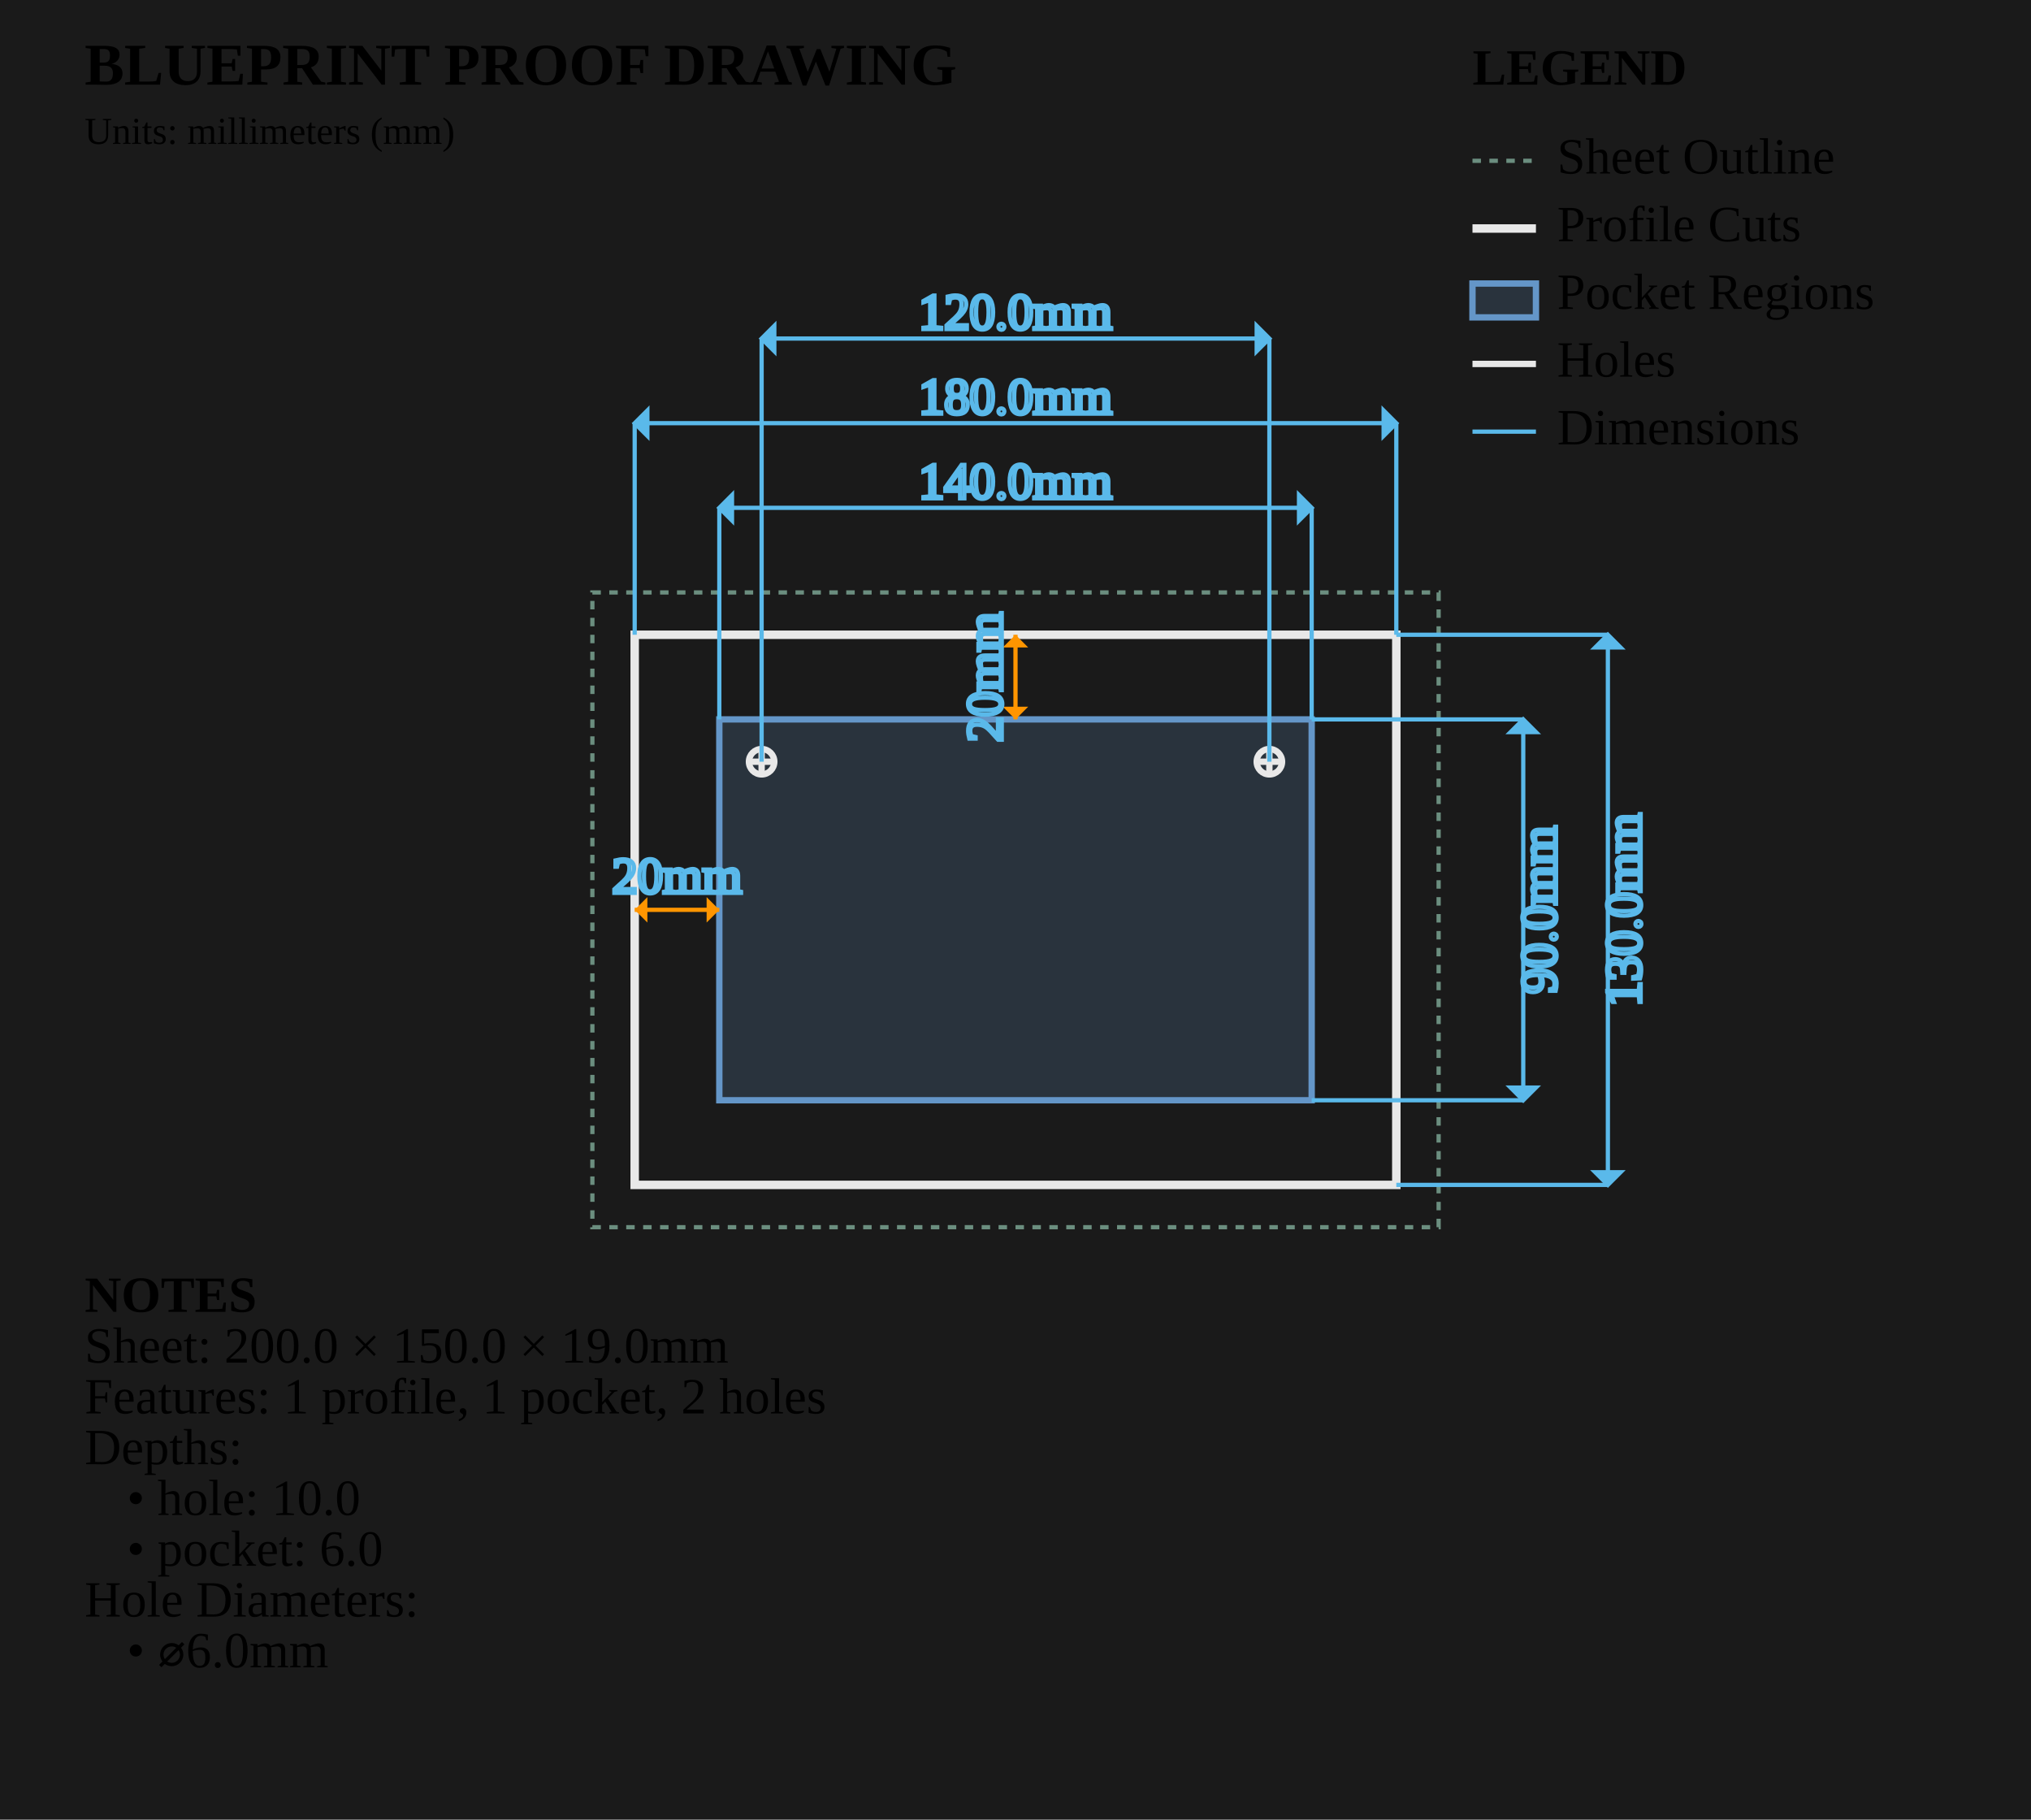
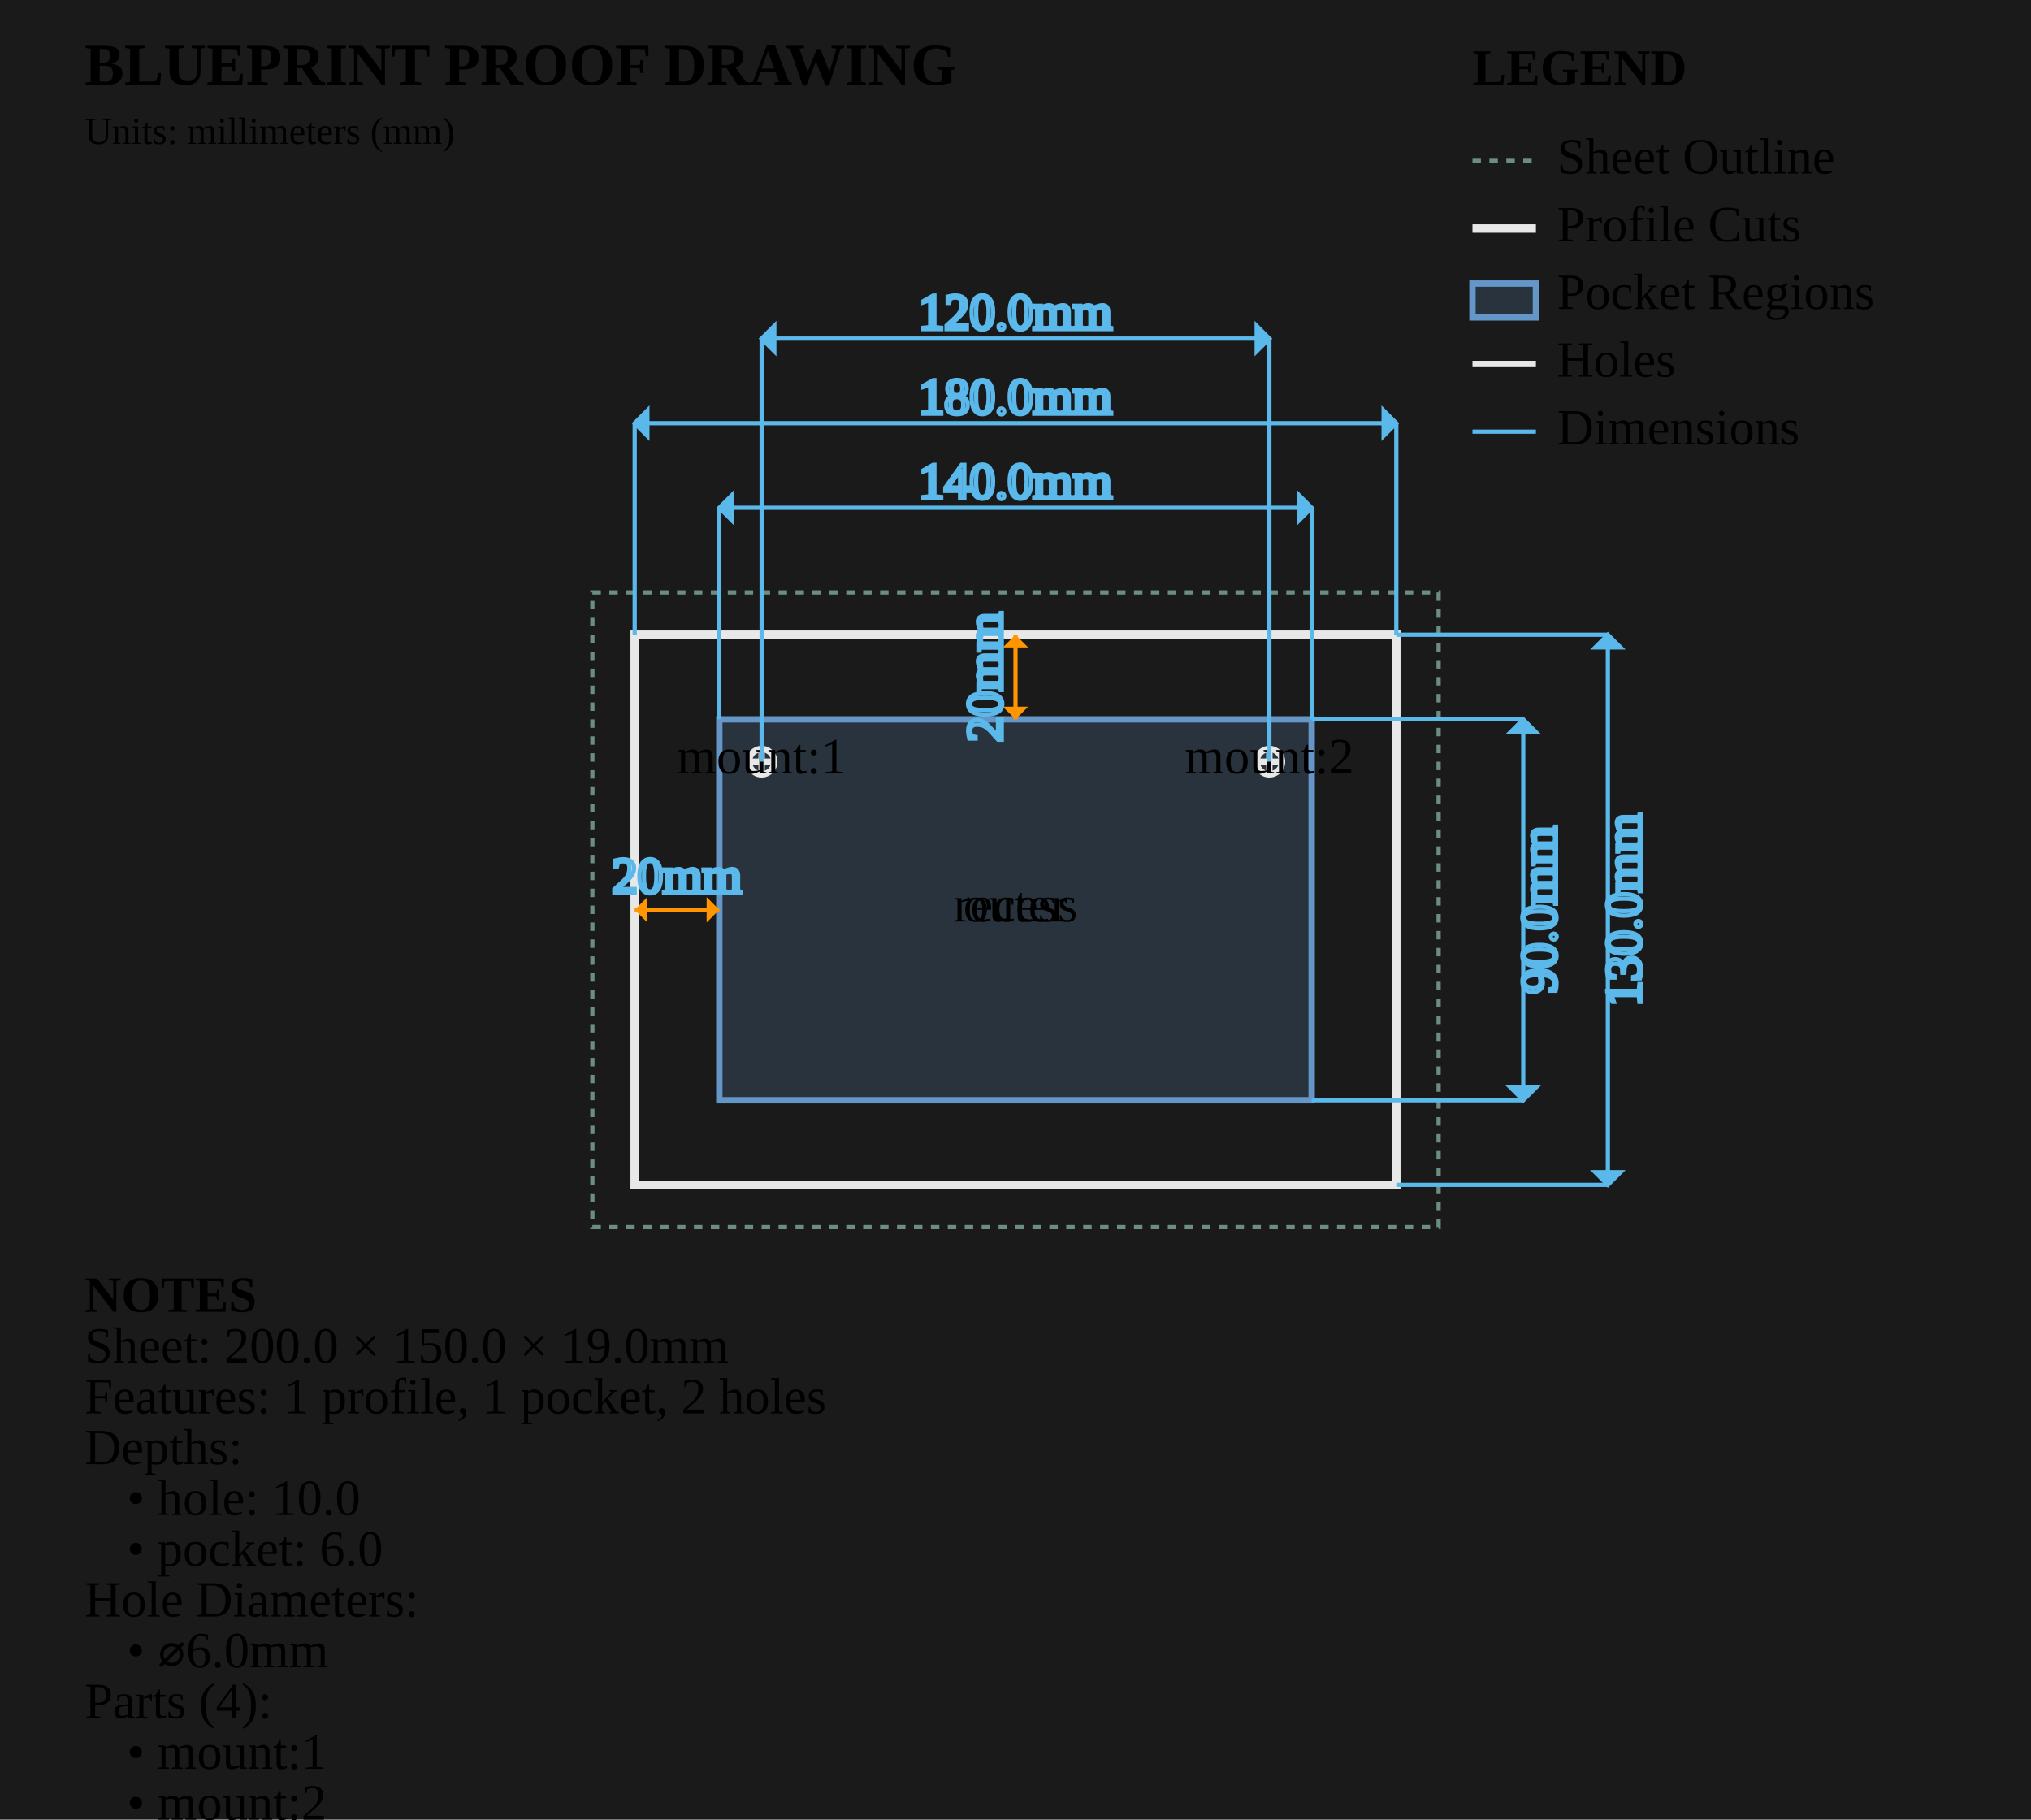
<svg xmlns="http://www.w3.org/2000/svg" viewBox="0 0 480.0 430.0" width="480.0mm" height="430.0mm">
  <style>
        .sheet-outline { stroke: #6b8e7f; stroke-width: 1; fill: none; stroke-dasharray: 2,2; }
        .profile-cuts { stroke: #e8e8e8; stroke-width: 2; fill: none; }
        .pocket-regions { stroke: #6496c8; stroke-width: 1.5; fill: #6496c8; fill-opacity: 0.2; }
        .holes { stroke: #e8e8e8; stroke-width: 1.5; fill: none; }
        .engrave-paths { stroke: #888888; stroke-width: 1; fill: none; stroke-dasharray: 4,4; }
        .construction { stroke: #6b8e7f; stroke-width: 0.5; fill: none; stroke-dasharray: 2,2; }
        .dimensions { stroke: #5ab9ea; stroke-width: 1; fill: none; }
        .dimension-text { fill:
        .gap-dimensions { stroke: #ff9500; stroke-width: 1; fill: none; }
        .gap-text { fill:
        .notes { fill: #cccccc; font-family: monospace; font-size: 10px; }
        .legend { fill: #cccccc; font-family: monospace; font-size: 10px; }
+         .part-label { fill: #ffcc00; font-family: monospace; font-size: 8px; font-weight: bold; }
    </style>
  <rect x="0" y="0" width="480.0" height="430.0" fill="#1a1a1a" />
  <g id="SHEET_OUTLINE" class="sheet-outline">
    <rect x="140" y="140" width="200.0" height="150.0" />
  </g>
  <g id="PROFILE_CUTS" class="profile-cuts">
    <rect x="150.0" y="150.0" width="180.0" height="130.0" />
  </g>
  <g id="POCKET_REGIONS" class="pocket-regions">
    <rect x="170.0" y="170.0" width="140.0" height="90.0" />
  </g>
  <g id="ENGRAVE_PATHS" class="engrave-paths" />
  <g id="HOLES" class="holes">
    <circle cx="180.0" cy="180.0" r="3.0" />
    <line x1="177.0" y1="180.0" x2="183.0" y2="180.0" />
    <line x1="180.0" y1="177.0" x2="180.0" y2="183.0" />
    <circle cx="300.0" cy="180.0" r="3.0" />
    <line x1="297.0" y1="180.0" x2="303.0" y2="180.0" />
    <line x1="300.0" y1="177.0" x2="300.0" y2="183.0" />
+   </g>
+   <g id="LABELS" class="labels">
+     <text x="240.0" y="215.0" class="part-label" text-anchor="middle" dominant-baseline="middle">outer</text>
+     <text x="240.0" y="215.0" class="part-label" text-anchor="middle" dominant-baseline="middle">recess</text>
+     <text x="180.0" y="180.0" class="part-label" text-anchor="middle" dominant-baseline="middle">mount:1</text>
+     <text x="300.0" y="180.0" class="part-label" text-anchor="middle" dominant-baseline="middle">mount:2</text>
  </g>
  <g id="CONSTRUCTION" class="construction" />
  <g id="DIMENSIONS" class="dimensions">
    <line x1="170.0" y1="170.0" x2="170.0" y2="120.0" stroke="#5ab9ea" stroke-width="1" />
    <line x1="310.0" y1="170.0" x2="310.0" y2="120.0" stroke="#5ab9ea" stroke-width="1" />
    <line x1="170.0" y1="120.0" x2="310.0" y2="120.0" stroke="#5ab9ea" stroke-width="1" />
    <polygon points="170.0,120.0 173.0,117.0 173.0,123.0" fill="#5ab9ea" />
    <polygon points="310.0,120.0 307.0,117.0 307.0,123.0" fill="#5ab9ea" />
    <text x="240.0" y="115.0" class="dimension-text" text-anchor="middle" dominant-baseline="middle">140.0mm</text>
    <line x1="310.0" y1="170.0" x2="360.0" y2="170.0" stroke="#5ab9ea" stroke-width="1" />
    <line x1="310.0" y1="260.0" x2="360.0" y2="260.0" stroke="#5ab9ea" stroke-width="1" />
    <line x1="360.0" y1="170.0" x2="360.0" y2="260.0" stroke="#5ab9ea" stroke-width="1" />
    <polygon points="360.0,170.0 357.0,173.0 363.0,173.0" fill="#5ab9ea" />
    <polygon points="360.0,260.0 357.0,257.0 363.0,257.0" fill="#5ab9ea" />
    <text x="365.0" y="215.0" class="dimension-text" text-anchor="middle" dominant-baseline="middle" transform="rotate(-90 365.0 215.0)">90.0mm</text>
    <line x1="150.0" y1="150.0" x2="150.0" y2="100.0" stroke="#5ab9ea" stroke-width="1" />
    <line x1="330.0" y1="150.0" x2="330.0" y2="100.0" stroke="#5ab9ea" stroke-width="1" />
    <line x1="150.0" y1="100.0" x2="330.0" y2="100.0" stroke="#5ab9ea" stroke-width="1" />
    <polygon points="150.0,100.0 153.0,97.0 153.0,103.0" fill="#5ab9ea" />
    <polygon points="330.0,100.0 327.0,97.0 327.0,103.0" fill="#5ab9ea" />
    <text x="240.0" y="95.0" class="dimension-text" text-anchor="middle" dominant-baseline="middle">180.0mm</text>
    <line x1="330.0" y1="150.0" x2="380.0" y2="150.0" stroke="#5ab9ea" stroke-width="1" />
    <line x1="330.0" y1="280.0" x2="380.0" y2="280.0" stroke="#5ab9ea" stroke-width="1" />
    <line x1="380.0" y1="150.0" x2="380.0" y2="280.0" stroke="#5ab9ea" stroke-width="1" />
    <polygon points="380.0,150.0 377.0,153.0 383.0,153.0" fill="#5ab9ea" />
    <polygon points="380.0,280.0 377.0,277.0 383.0,277.0" fill="#5ab9ea" />
    <text x="385.0" y="215.0" class="dimension-text" text-anchor="middle" dominant-baseline="middle" transform="rotate(-90 385.0 215.0)">130.0mm</text>
    <line x1="180.0" y1="180.0" x2="180.0" y2="80.0" stroke="#5ab9ea" stroke-width="1" />
    <line x1="300.0" y1="180.0" x2="300.0" y2="80.0" stroke="#5ab9ea" stroke-width="1" />
    <line x1="180.0" y1="80.0" x2="300.0" y2="80.0" stroke="#5ab9ea" stroke-width="1" />
    <polygon points="180.0,80.0 183.0,77.0 183.0,83.0" fill="#5ab9ea" />
    <polygon points="300.0,80.0 297.0,77.0 297.0,83.0" fill="#5ab9ea" />
    <text x="240.0" y="75.0" class="dimension-text" text-anchor="middle" dominant-baseline="middle">120.0mm</text>
    <line x1="150.0" y1="215.0" x2="170.0" y2="215.0" stroke="#ff9500" stroke-width="1" />
    <path d="M 150.0,215.0 L 153.0,212.0 L 153.0,218.0 Z" class="gap-dimensions" stroke="none" fill="#ff9500" />
    <path d="M 170.0,215.0 L 167.0,212.0 L 167.0,218.0 Z" class="gap-dimensions" stroke="none" fill="#ff9500" />
    <text x="160.0" y="211.0" class="gap-text" text-anchor="middle">20mm</text>
    <line x1="240.0" y1="150.0" x2="240.0" y2="170.0" stroke="#ff9500" stroke-width="1" />
    <path d="M 240.0,150.0 L 237.0,153.0 L 243.0,153.0 Z" class="gap-dimensions" stroke="none" fill="#ff9500" />
    <path d="M 240.0,170.0 L 237.0,167.0 L 243.0,167.0 Z" class="gap-dimensions" stroke="none" fill="#ff9500" />
    <text x="234.0" y="160.0" class="gap-text" text-anchor="middle" dominant-baseline="middle" transform="rotate(-90 234.0 160.0)">20mm</text>
  </g>
  <g id="NOTES" class="notes">
    <text x="20" y="310.0" class="notes" font-weight="bold">NOTES</text>
    <text x="20" y="322.0" class="notes">Sheet: 200.0 × 150.0 × 19.0mm</text>
    <text x="20" y="334.0" class="notes">Features: 1 profile, 1 pocket, 2 holes</text>
    <text x="20" y="346.0" class="notes">Depths:</text>
    <text x="30" y="358.0" class="notes">• hole: 10.0</text>
    <text x="30" y="370.0" class="notes">• pocket: 6.0</text>
    <text x="20" y="382.0" class="notes">Hole Diameters:</text>
    <text x="30" y="394.0" class="notes">• ⌀6.0mm</text>
+     <text x="20" y="406.0" class="notes">Parts (4):</text>
+     <text x="30" y="418.0" class="notes">• mount:1</text>
+     <text x="30" y="430.0" class="notes">• mount:2</text>
+     <text x="30" y="442.0" class="notes">• outer</text>
+     <text x="30" y="454.0" class="notes">• recess</text>
  </g>
  <g id="TITLE_BLOCK" class="title-block">
    <text x="20" y="20" class="notes" font-weight="bold" font-size="14px">BLUEPRINT PROOF DRAWING</text>
    <text x="20" y="34" class="notes" font-size="9px">Units: millimeters (mm)</text>
  </g>
  <g id="LEGEND" class="legend">
    <text x="348.0" y="20" class="legend" font-weight="bold">LEGEND</text>
    <line x1="348.0" y1="38" x2="363.0" y2="38" stroke="#6b8e7f" stroke-width="1" stroke-dasharray="2,2" />
    <text x="368.0" y="41" class="legend">Sheet Outline</text>
    <line x1="348.0" y1="54" x2="363.0" y2="54" stroke="#e8e8e8" stroke-width="2" />
    <text x="368.0" y="57" class="legend">Profile Cuts</text>
    <rect x="348.0" y="67" width="15.0" height="8" stroke="#6496c8" stroke-width="1.5" fill="#6496c8" fill-opacity="0.2" />
    <text x="368.0" y="73" class="legend">Pocket Regions</text>
    <line x1="348.0" y1="86" x2="363.0" y2="86" stroke="#e8e8e8" stroke-width="1.5" />
    <text x="368.0" y="89" class="legend">Holes</text>
    <line x1="348.0" y1="102" x2="363.0" y2="102" stroke="#5ab9ea" stroke-width="1" />
    <text x="368.0" y="105" class="legend">Dimensions</text>
  </g>
</svg>
